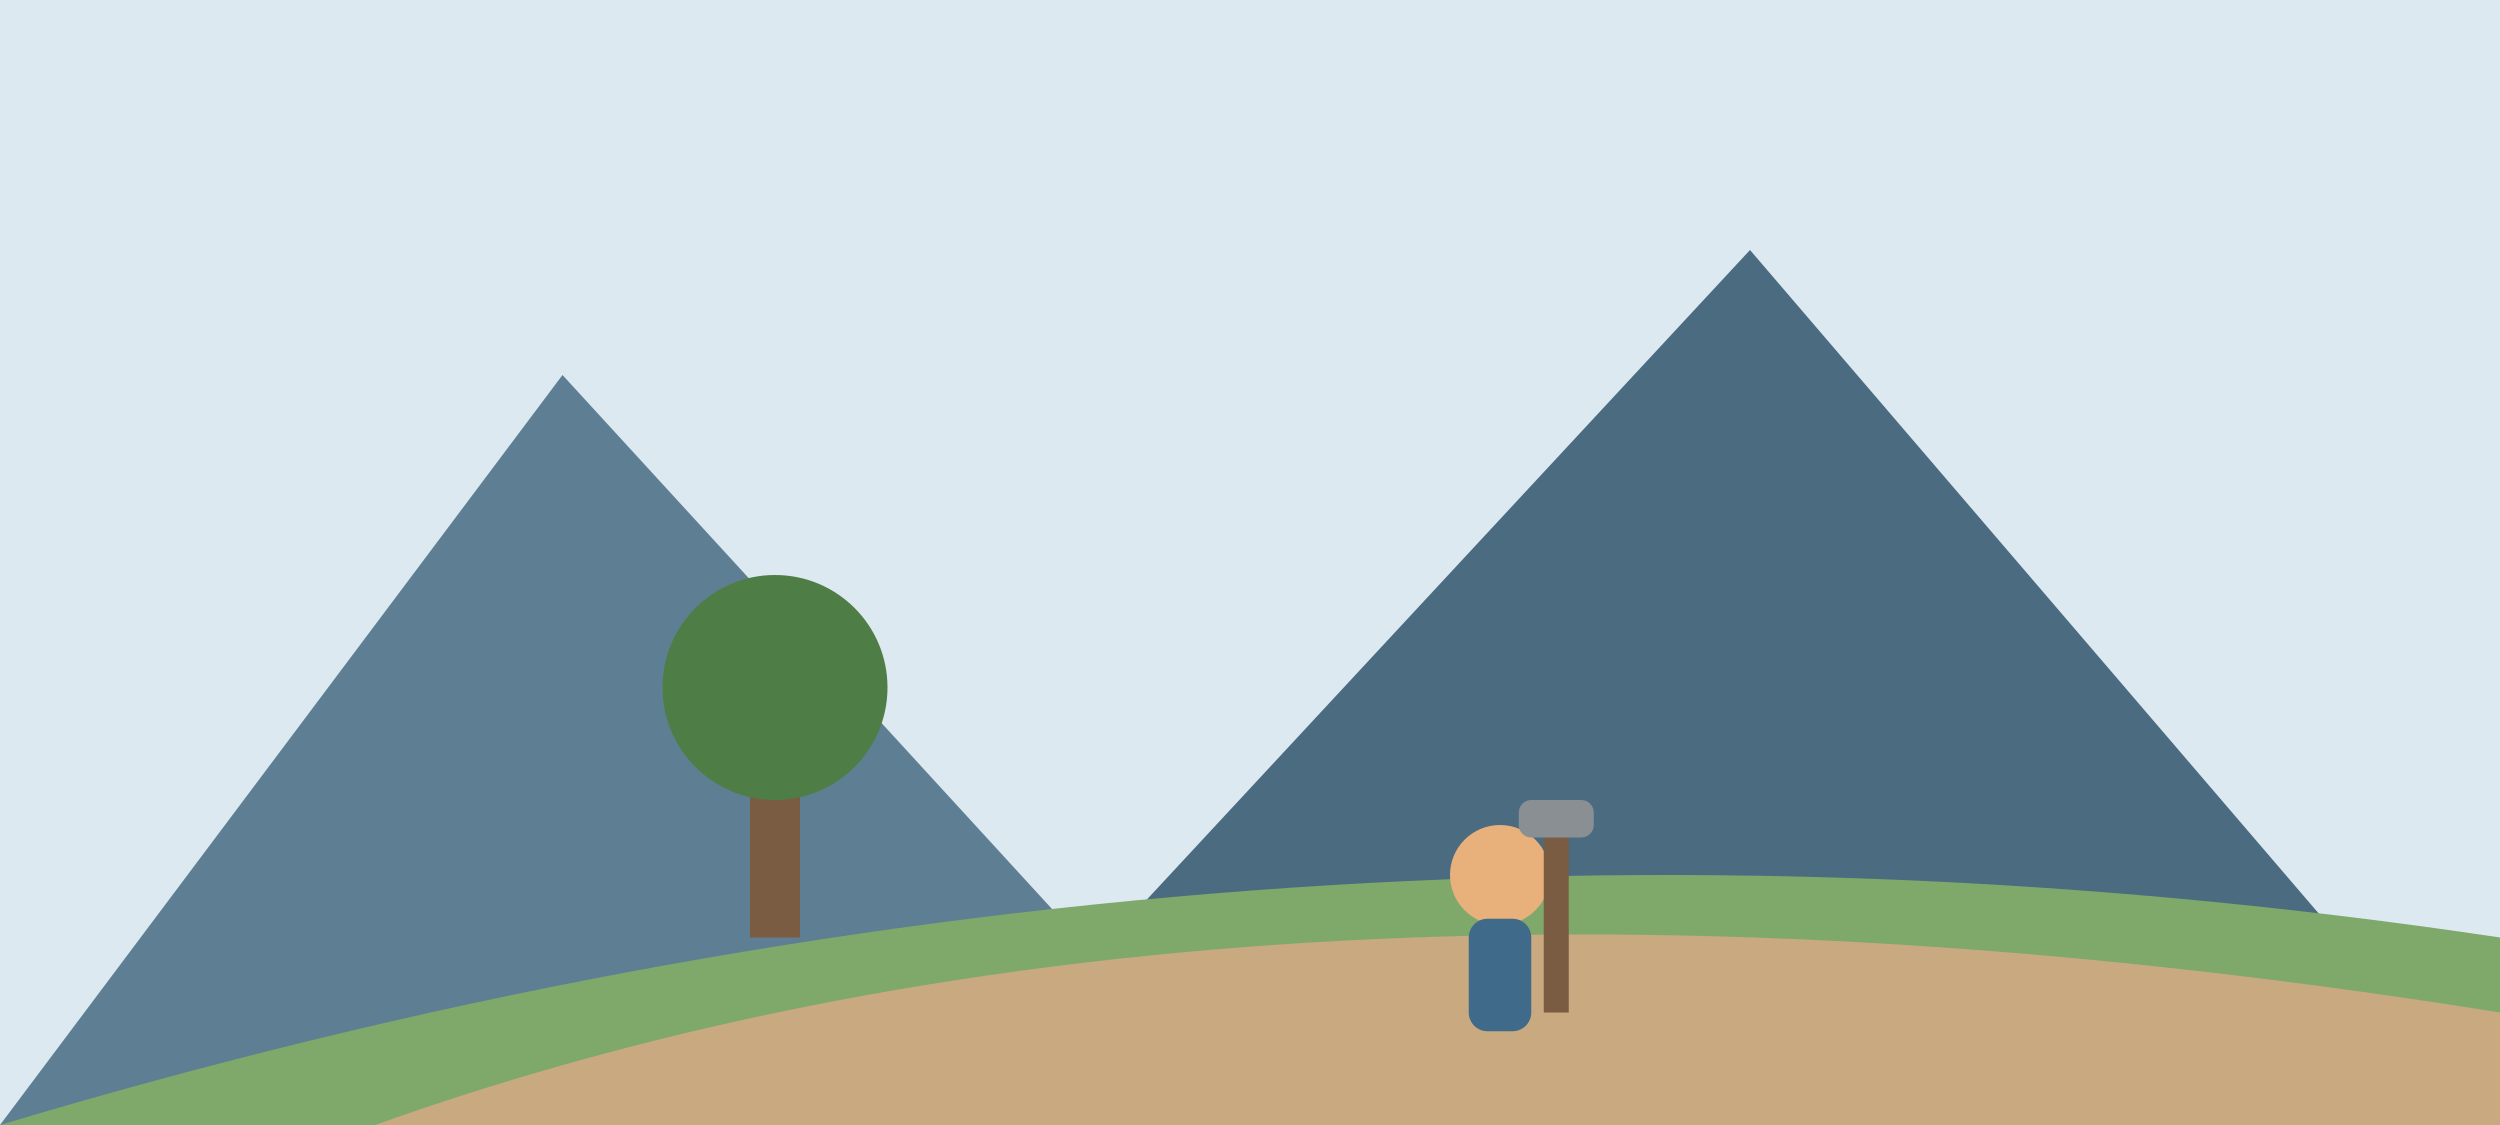
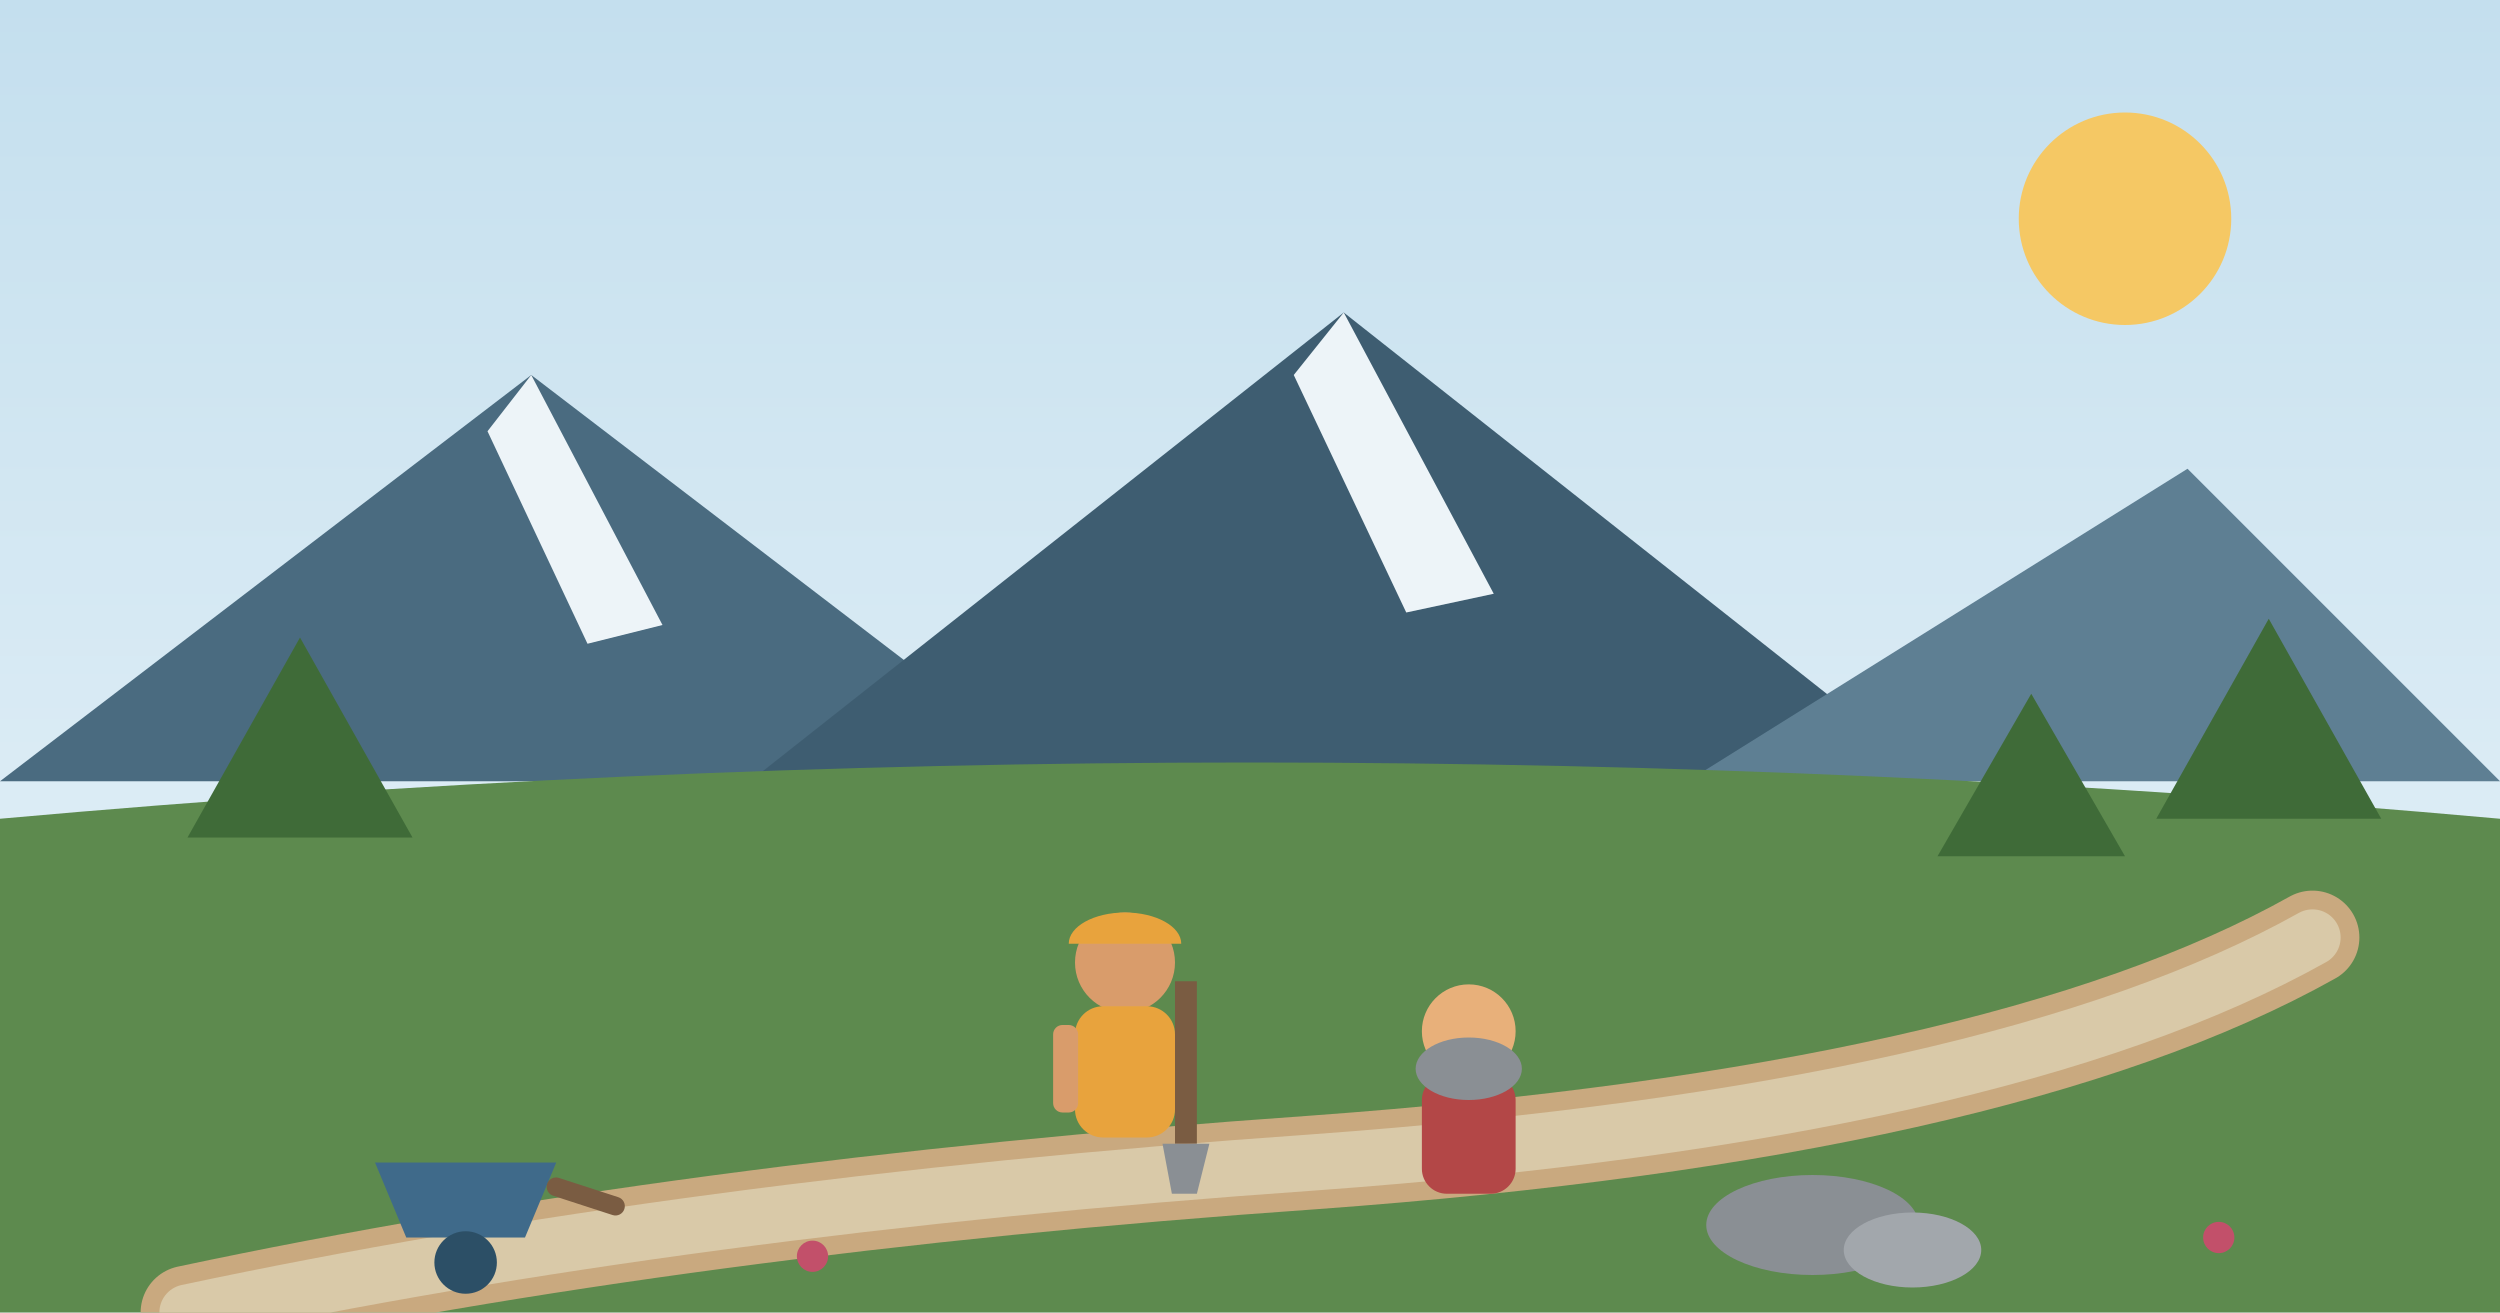
- <svg xmlns="http://www.w3.org/2000/svg" viewBox="0 0 400 180" preserveAspectRatio="xMidYMid slice">
-   <rect width="400" height="180" fill="#DCE9F1" />
-   <polygon points="0,180 90,60 200,180" fill="#5E7F93" />
-   <polygon points="150,180 280,40 400,180" fill="#4A6B80" />
-   <path d="M0 180 L400 180 L400 150 Q200 120 0 180 Z" fill="#7FA86B" />
-   <path d="M60 180 Q200 130 400 162 L400 180 Z" fill="#C9A97F" />
-   <rect x="120" y="120" width="8" height="30" fill="#7A5C42" />
-   <circle cx="124" cy="110" r="18" fill="#4F7D46" />
-   <circle cx="240" cy="140" r="8" fill="#E8B07A" />
-   <rect x="235" y="147" width="10" height="18" rx="3" fill="#3F6A8A" />
-   <rect x="247" y="132" width="4" height="30" fill="#7A5C42" />
-   <rect x="243" y="128" width="12" height="6" rx="2" fill="#8A8F94" />
+ <svg xmlns="http://www.w3.org/2000/svg" viewBox="0 0 800 420" preserveAspectRatio="xMidYMid slice" role="img" aria-hidden="true">
+   <defs>
+     <linearGradient id="tsky" x1="0" y1="0" x2="0" y2="1">
+       <stop offset="0" stop-color="#C4DFEE" />
+       <stop offset="1" stop-color="#EAF4F9" />
+     </linearGradient>
+   </defs>
+   <rect width="800" height="420" fill="url(#tsky)" />
+   <circle cx="680" cy="70" r="34" fill="#F5C864" />
+   <path d="M0 250 L170 120 L340 250 Z" fill="#4A6B80" />
+   <path d="M156 138 L170 120 L212 200 L188 206 Z" fill="#EDF4F8" />
+   <path d="M240 250 L430 100 L620 250 Z" fill="#3E5D71" />
+   <path d="M414 120 L430 100 L478 190 L450 196 Z" fill="#EDF4F8" />
+   <path d="M540 250 L700 150 L800 250 Z" fill="#5E7F93" />
+   <path d="M0 420 L0 262 Q400 226 800 262 L800 420 Z" fill="#5D8A4E" />
+   <g fill="#3F6B38">
+     <path d="M60 268 L96 204 L132 268 Z" />
+     <path d="M690 262 L726 198 L762 262 Z" />
+     <path d="M620 274 L650 222 L680 274 Z" />
+   </g>
+   <path d="M60 420 Q220 386 420 372 Q640 356 740 300" fill="none" stroke="#C9A97F" stroke-width="30" stroke-linecap="round" />
+   <path d="M60 420 Q220 386 420 372 Q640 356 740 300" fill="none" stroke="#D9C9A8" stroke-width="18" stroke-linecap="round" />
+   <g>
+     <circle cx="360" cy="308" r="16" fill="#D99C6B" />
+     <path d="M342 302 a18 10 0 0 1 36 0 Z" fill="#E8A33D" />
+     <rect x="344" y="322" width="32" height="42" rx="9" fill="#E8A33D" />
+     <rect x="337" y="328" width="8" height="28" rx="3" fill="#D99C6B" />
+     <rect x="376" y="314" width="7" height="52" fill="#7A5C42" />
+     <path d="M372 366 h15 l-4 16 h-8 Z" fill="#8A8F94" />
+   </g>
+   <g>
+     <circle cx="470" cy="330" r="15" fill="#E8B07A" />
+     <rect x="455" y="344" width="30" height="38" rx="8" fill="#B34747" />
+     <ellipse cx="470" cy="342" rx="17" ry="10" fill="#8A8F94" />
+   </g>
+   <ellipse cx="580" cy="392" rx="34" ry="16" fill="#8A8F94" />
+   <ellipse cx="612" cy="400" rx="22" ry="12" fill="#A2A7AC" />
+   <g>
+     <path d="M120 372 h58 l-10 24 h-38 Z" fill="#3F6A8A" />
+     <circle cx="149" cy="404" r="10" fill="#2C4F66" />
+     <rect x="176" y="376" width="26" height="6" rx="3" transform="rotate(18 176 376)" fill="#7A5C42" />
+   </g>
+   <g fill="#C2506A">
+     <circle cx="260" cy="402" r="5" />
+     <circle cx="710" cy="396" r="5" />
+   </g>
</svg>
